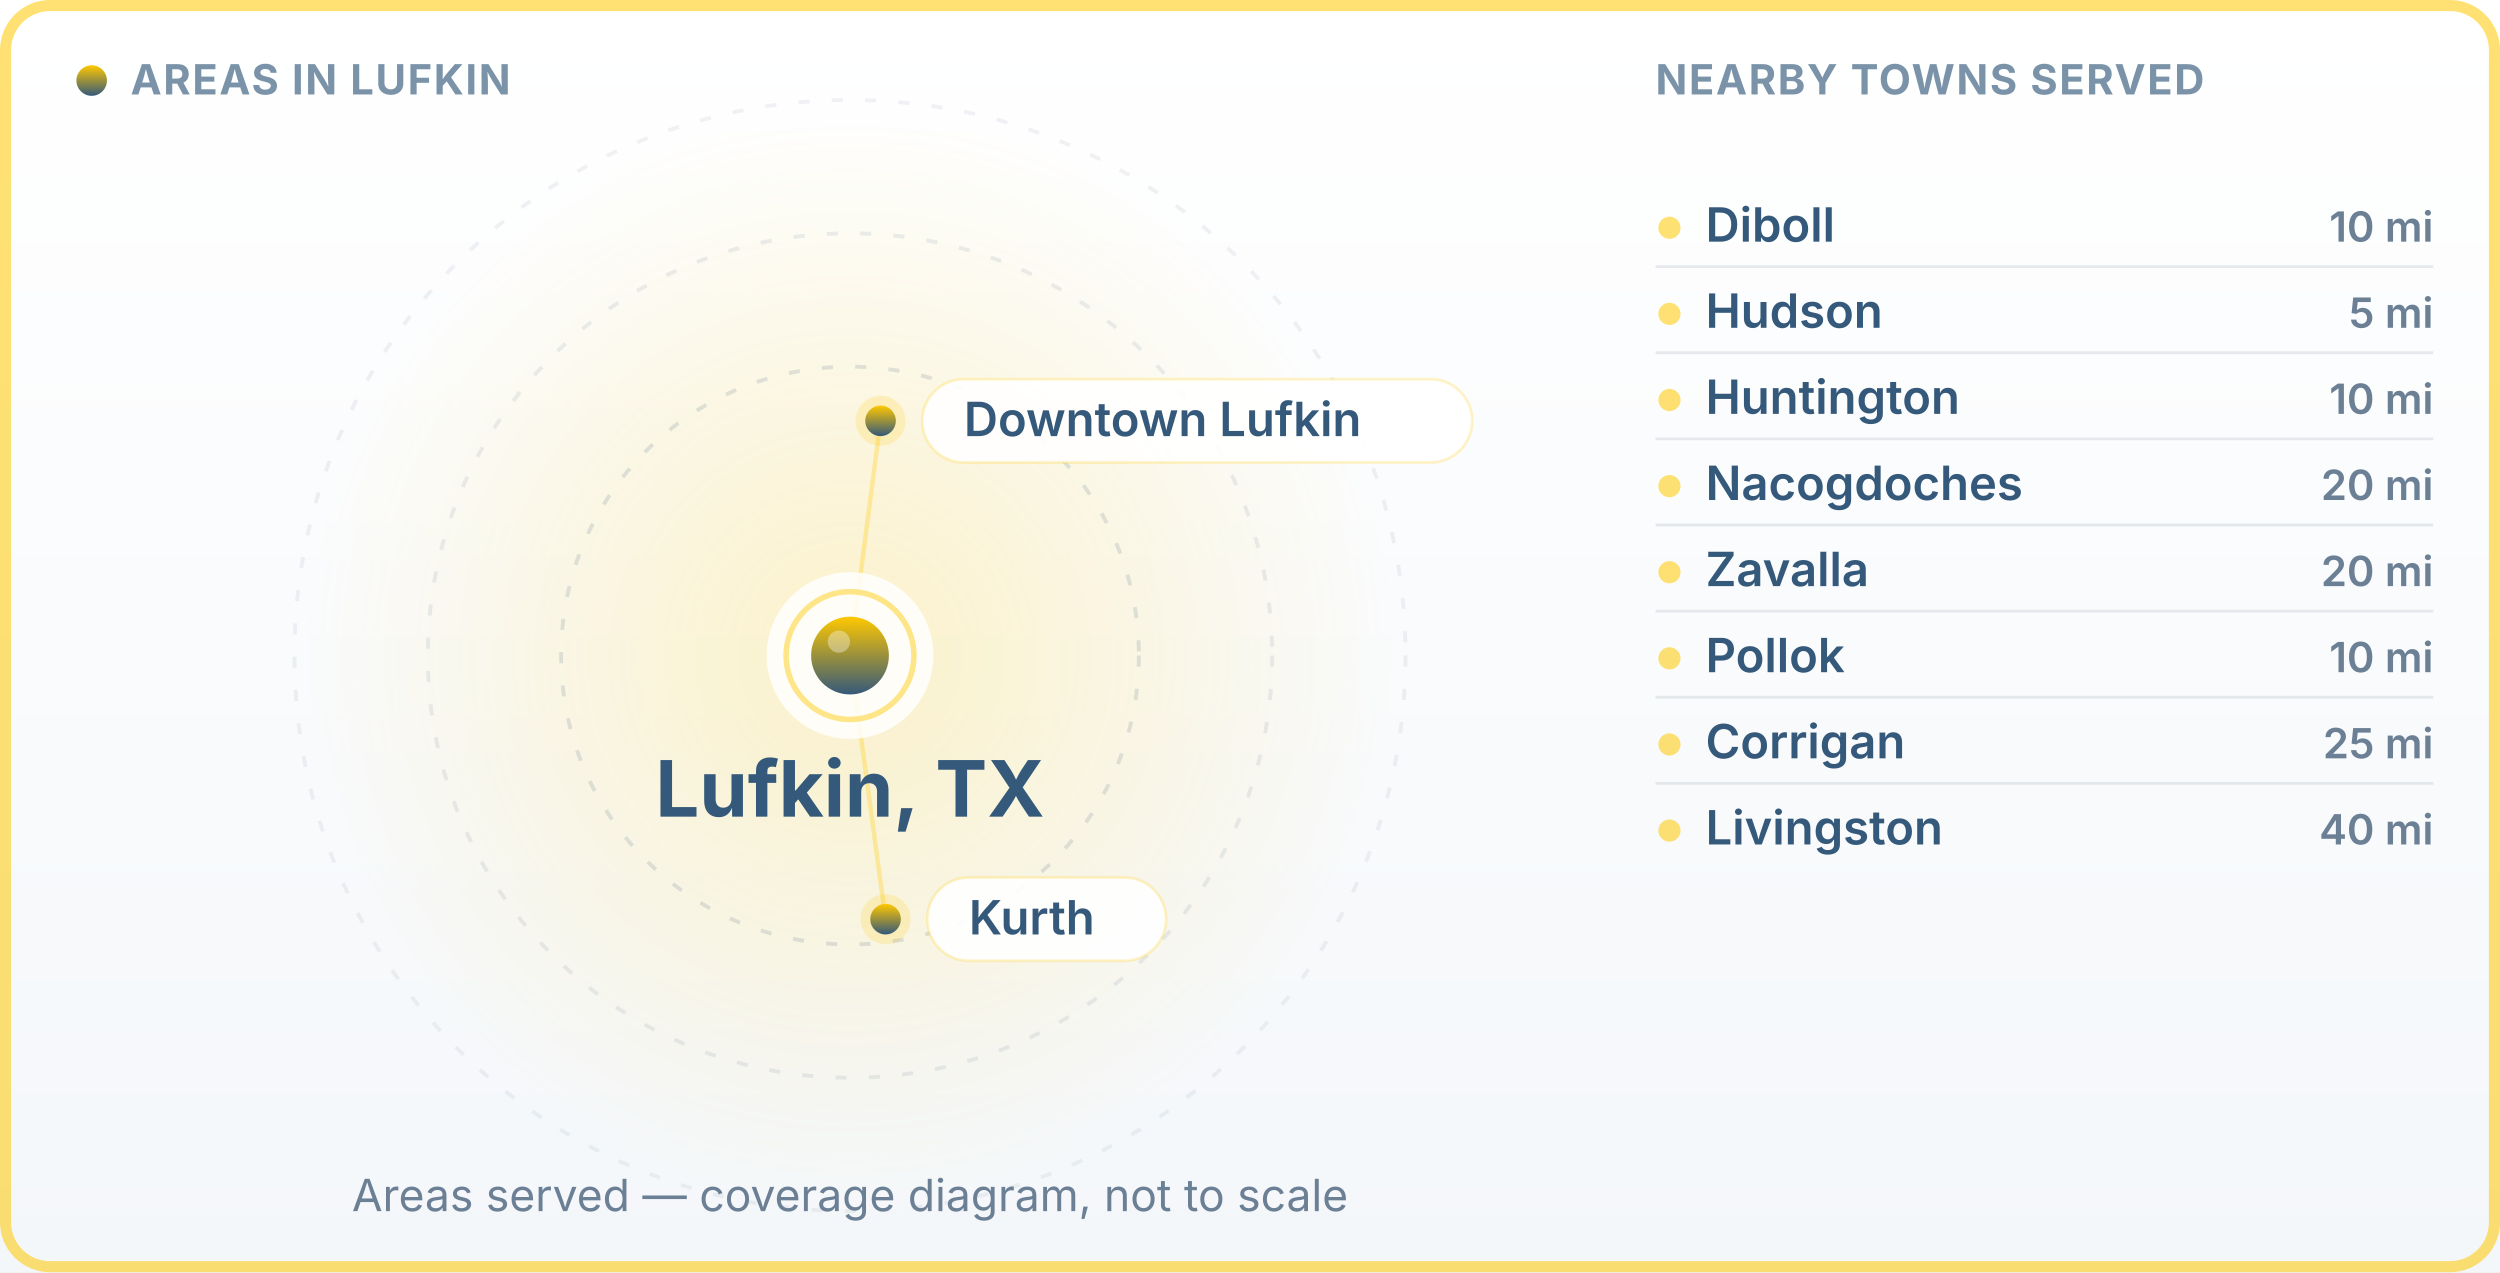
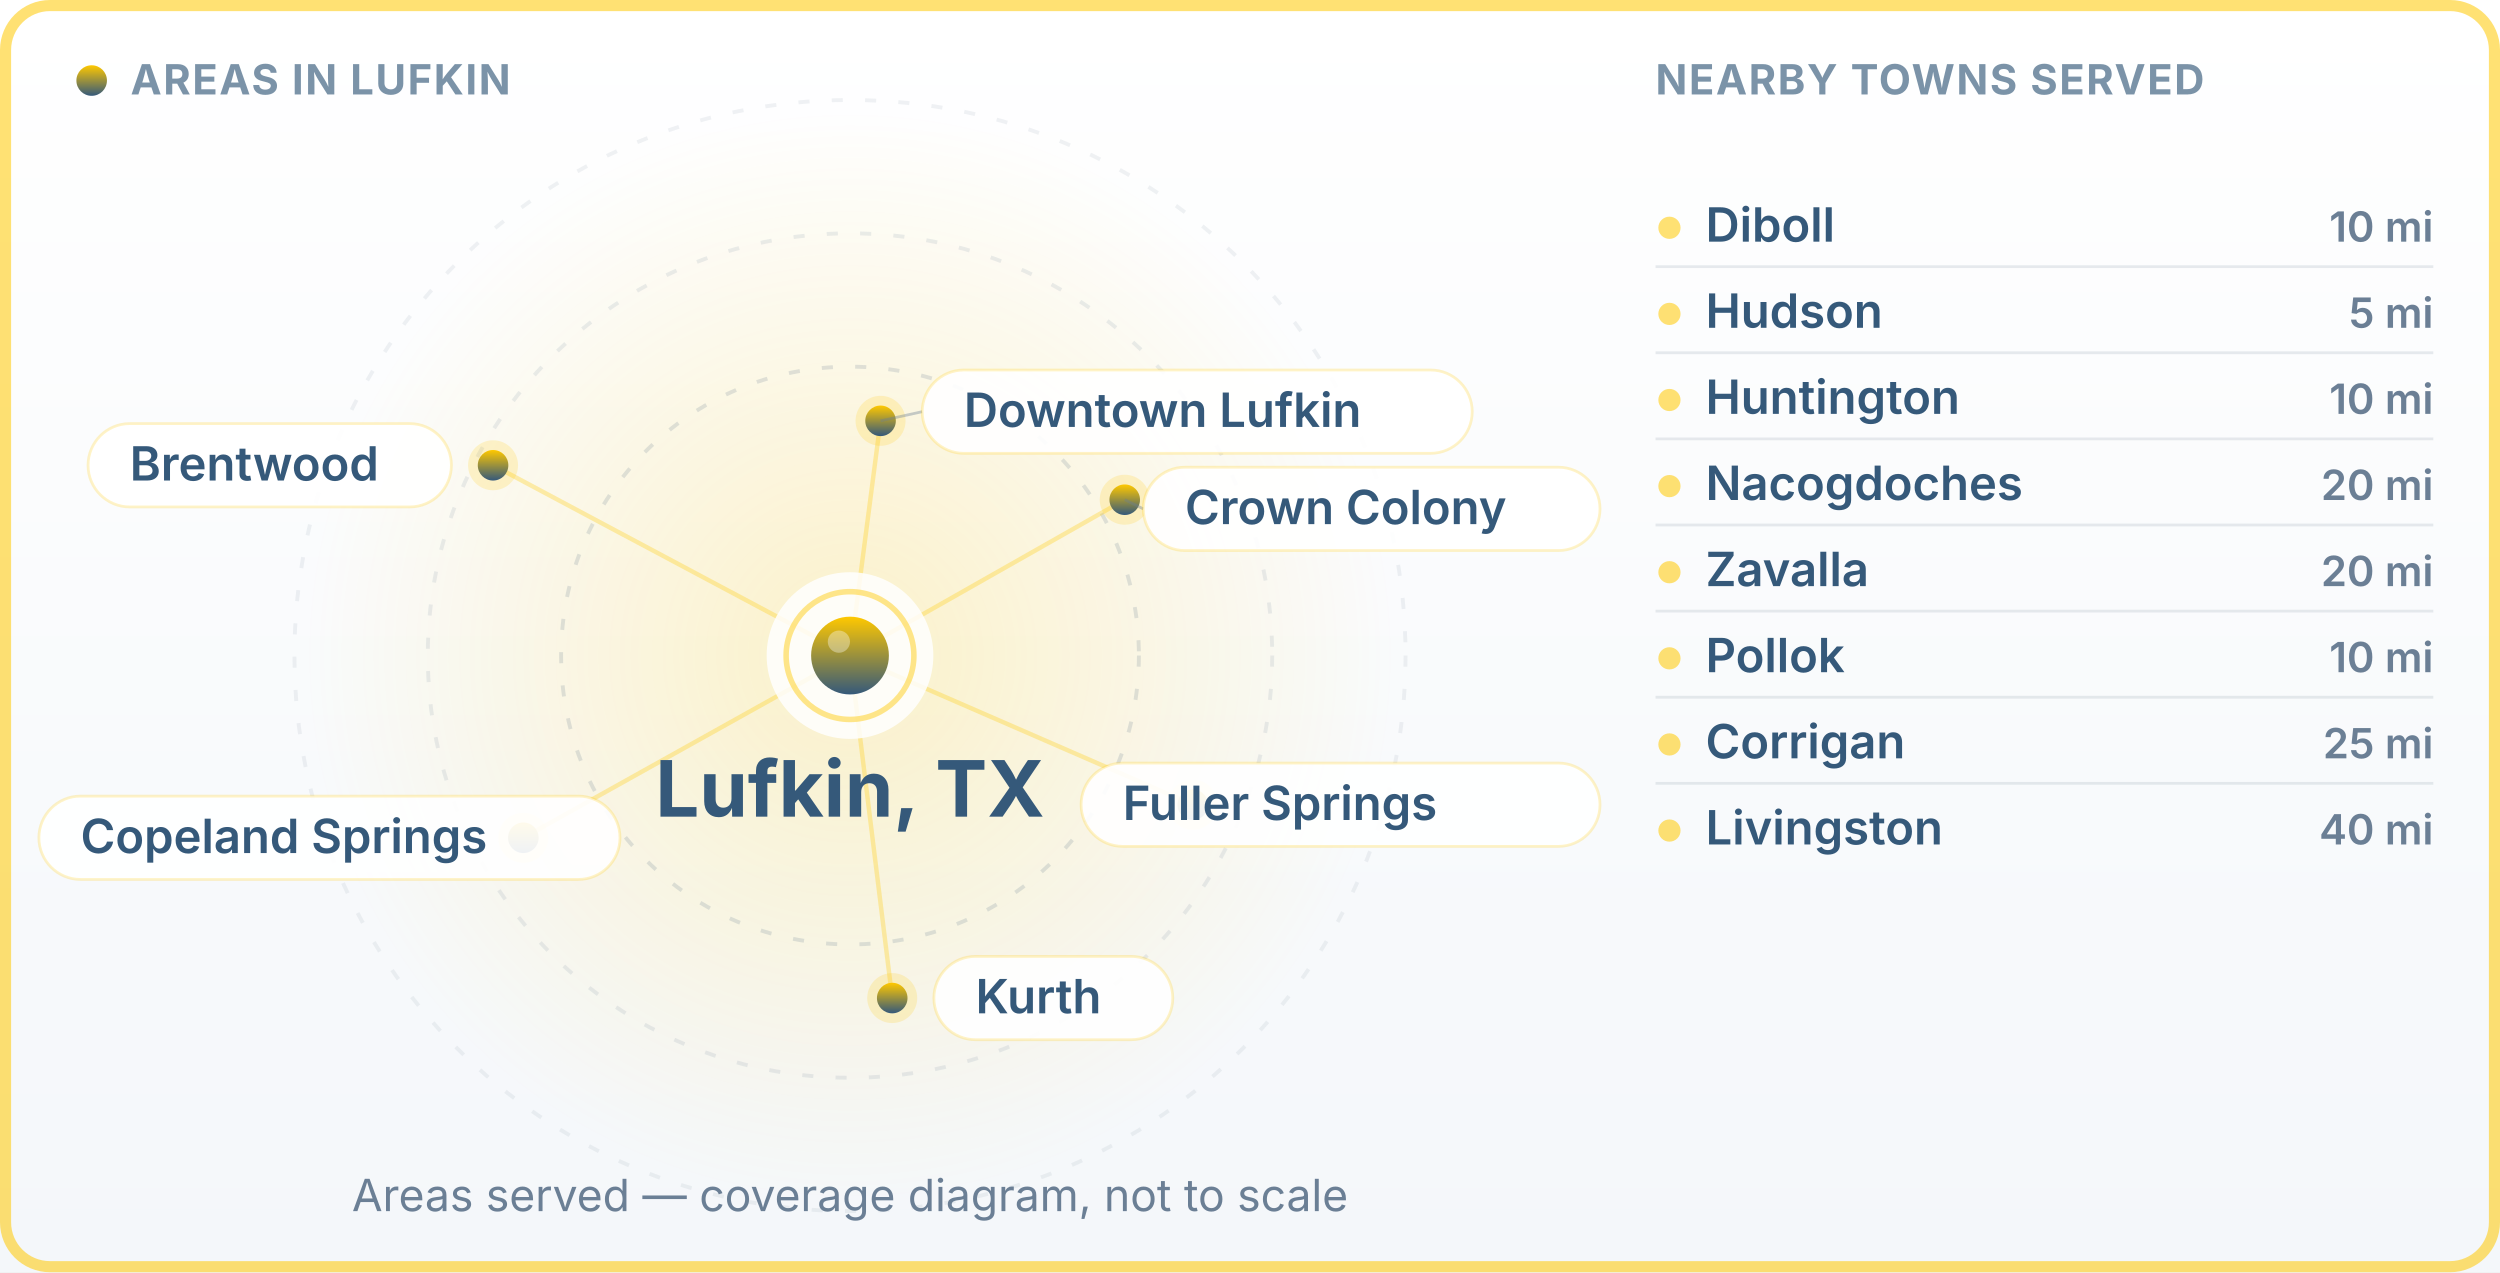
<svg xmlns="http://www.w3.org/2000/svg" viewBox="0 0 900 458" width="900" height="458" role="img">
  <defs>
    <linearGradient id="bgg" x1="0" y1="0" x2="0" y2="1">
      <stop offset="0" stop-color="#ffffff" />
      <stop offset="1" stop-color="#f4f7fa" />
    </linearGradient>
    <radialGradient id="halo" cx="50%" cy="50%" r="50%">
      <stop offset="0" stop-color="#FFC800" stop-opacity=".20" />
      <stop offset="1" stop-color="#FFC800" stop-opacity="0" />
    </radialGradient>
    <linearGradient id="dotg" x1="0" y1="0" x2="0" y2="1">
      <stop offset="0" stop-color="#FFC800" />
      <stop offset="1" stop-color="#35597A" />
    </linearGradient>
  </defs>
  <rect width="900" height="458" fill="url(#bgg)" />
  <circle cx="306" cy="236" r="196" fill="url(#halo)" />
  <circle cx="306" cy="236" r="104" fill="none" stroke="#6b7f95" stroke-opacity="0.2" stroke-width="1.4" stroke-dasharray="4 8" />
  <circle cx="306" cy="236" r="152" fill="none" stroke="#6b7f95" stroke-opacity="0.13" stroke-width="1.4" stroke-dasharray="4 8" />
  <circle cx="306" cy="236" r="200" fill="none" stroke="#6b7f95" stroke-opacity="0.1" stroke-width="1.4" stroke-dasharray="4 8" />
  <line x1="306" y1="236" x2="317" y2="151.5" stroke="#FFC800" stroke-opacity=".30" stroke-width="1.6" />
  <circle cx="317" cy="151.5" r="9" fill="#FFC800" fill-opacity=".18" />
  <circle cx="317" cy="151.5" r="5.5" fill="url(#dotg)" />
-   <rect x="332" y="136.5" width="198" height="30" rx="15" fill="#ffffff" fill-opacity=".92" stroke="#FFC800" stroke-opacity=".22" stroke-width="1" />
-   <text x="347" y="157" font-family="system-ui,-apple-system,Segoe UI,sans-serif" font-size="17" font-weight="600" fill="#35597A">Downtown Lufkin</text>
-   <line x1="306" y1="236" x2="318.8" y2="330.9" stroke="#FFC800" stroke-opacity=".30" stroke-width="1.6" />
-   <circle cx="318.8" cy="330.9" r="9" fill="#FFC800" fill-opacity=".18" />
-   <circle cx="318.8" cy="330.9" r="5.5" fill="url(#dotg)" />
-   <rect x="333.8" y="315.9" width="86" height="30" rx="15" fill="#ffffff" fill-opacity=".92" stroke="#FFC800" stroke-opacity=".22" stroke-width="1" />
-   <text x="348.8" y="336.4" font-family="system-ui,-apple-system,Segoe UI,sans-serif" font-size="17" font-weight="600" fill="#35597A">Kurth</text>
+   <line x1="317" y1="151.5" x2="332" y2="148.2" stroke="#6b7f95" stroke-opacity=".38" stroke-width="1" />
+   <rect x="332" y="133.2" width="198" height="30" rx="15" fill="#ffffff" fill-opacity=".92" stroke="#FFC800" stroke-opacity=".22" stroke-width="1" />
+   <text x="347" y="153.7" font-family="system-ui,-apple-system,Segoe UI,sans-serif" font-size="17" font-weight="600" fill="#35597A">Downtown Lufkin</text>
+   <line x1="306" y1="236" x2="404.9" y2="179.9" stroke="#FFC800" stroke-opacity=".30" stroke-width="1.6" />
+   <circle cx="404.9" cy="179.9" r="9" fill="#FFC800" fill-opacity=".18" />
+   <circle cx="404.9" cy="179.9" r="5.5" fill="url(#dotg)" />
+   <line x1="404.9" y1="179.9" x2="411.6" y2="183.2" stroke="#6b7f95" stroke-opacity=".38" stroke-width="1" />
+   <rect x="411.6" y="168.2" width="164.4" height="30" rx="15" fill="#ffffff" fill-opacity=".92" stroke="#FFC800" stroke-opacity=".22" stroke-width="1" />
+   <text x="426.6" y="188.7" font-family="system-ui,-apple-system,Segoe UI,sans-serif" font-size="17" font-weight="600" fill="#35597A">Crown Colony</text>
+   <line x1="306" y1="236" x2="429.4" y2="289.7" stroke="#FFC800" stroke-opacity=".30" stroke-width="1.6" />
+   <circle cx="429.4" cy="289.7" r="9" fill="#FFC800" fill-opacity=".18" />
+   <circle cx="429.4" cy="289.7" r="5.5" fill="url(#dotg)" />
+   <rect x="389.2" y="274.7" width="186.8" height="30" rx="15" fill="#ffffff" fill-opacity=".92" stroke="#FFC800" stroke-opacity=".22" stroke-width="1" />
+   <text x="404.2" y="295.2" font-family="system-ui,-apple-system,Segoe UI,sans-serif" font-size="17" font-weight="600" fill="#35597A">Fuller Springs</text>
+   <line x1="306" y1="236" x2="321.2" y2="359.3" stroke="#FFC800" stroke-opacity=".30" stroke-width="1.6" />
+   <circle cx="321.2" cy="359.3" r="9" fill="#FFC800" fill-opacity=".18" />
+   <circle cx="321.2" cy="359.3" r="5.5" fill="url(#dotg)" />
+   <rect x="336.2" y="344.3" width="86" height="30" rx="15" fill="#ffffff" fill-opacity=".92" stroke="#FFC800" stroke-opacity=".22" stroke-width="1" />
+   <text x="351.2" y="364.8" font-family="system-ui,-apple-system,Segoe UI,sans-serif" font-size="17" font-weight="600" fill="#35597A">Kurth</text>
+   <line x1="306" y1="236" x2="188.4" y2="301.6" stroke="#FFC800" stroke-opacity=".30" stroke-width="1.6" />
+   <circle cx="188.4" cy="301.6" r="9" fill="#FFC800" fill-opacity=".18" />
+   <circle cx="188.4" cy="301.6" r="5.5" fill="url(#dotg)" />
+   <rect x="14" y="286.6" width="209.2" height="30" rx="15" fill="#ffffff" fill-opacity=".92" stroke="#FFC800" stroke-opacity=".22" stroke-width="1" />
+   <text x="29" y="307.1" font-family="system-ui,-apple-system,Segoe UI,sans-serif" font-size="17" font-weight="600" fill="#35597A">Copeland Springs</text>
+   <line x1="306" y1="236" x2="177.5" y2="167.5" stroke="#FFC800" stroke-opacity=".30" stroke-width="1.6" />
+   <circle cx="177.5" cy="167.5" r="9" fill="#FFC800" fill-opacity=".18" />
+   <circle cx="177.5" cy="167.5" r="5.5" fill="url(#dotg)" />
+   <rect x="31.7" y="152.5" width="130.8" height="30" rx="15" fill="#ffffff" fill-opacity=".92" stroke="#FFC800" stroke-opacity=".22" stroke-width="1" />
+   <text x="46.7" y="173" font-family="system-ui,-apple-system,Segoe UI,sans-serif" font-size="17" font-weight="600" fill="#35597A">Brentwood</text>
  <circle cx="306" cy="236" r="30" fill="#ffffff" fill-opacity=".85" />
  <circle cx="306" cy="236" r="23" fill="none" stroke="#FFC800" stroke-opacity=".45" stroke-width="2" />
  <circle cx="306" cy="236" r="14" fill="url(#dotg)" />
  <circle cx="302" cy="231" r="4" fill="#ffffff" fill-opacity=".35" />
  <text x="306" y="294" text-anchor="middle" font-family="system-ui,-apple-system,Segoe UI,sans-serif" font-size="28" font-weight="700" fill="#35597A">Lufkin, TX</text>
  <circle cx="33" cy="29" r="5.5" fill="url(#dotg)" />
  <text x="47" y="34" font-family="system-ui,-apple-system,Segoe UI,sans-serif" font-size="15" font-weight="700" letter-spacing="0.6" fill="#35597A" fill-opacity=".65">AREAS IN LUFKIN</text>
  <text x="596" y="34" font-family="system-ui,-apple-system,Segoe UI,sans-serif" font-size="15" font-weight="700" letter-spacing="0.6" fill="#35597A" fill-opacity=".65">NEARBY TOWNS SERVED</text>
  <circle cx="601" cy="82" r="4" fill="#FFC800" fill-opacity=".55" />
  <text x="614" y="87" font-family="system-ui,-apple-system,Segoe UI,sans-serif" font-size="17" font-weight="600" fill="#35597A">Diboll</text>
  <text x="876" y="87" text-anchor="end" font-family="system-ui,-apple-system,Segoe UI,sans-serif" font-size="15" font-weight="600" fill="#6b7f95">10 mi</text>
  <line x1="596" y1="96" x2="876" y2="96" stroke="#6b7f95" stroke-opacity=".16" stroke-width="1" />
  <circle cx="601" cy="113" r="4" fill="#FFC800" fill-opacity=".55" />
  <text x="614" y="118" font-family="system-ui,-apple-system,Segoe UI,sans-serif" font-size="17" font-weight="600" fill="#35597A">Hudson</text>
  <text x="876" y="118" text-anchor="end" font-family="system-ui,-apple-system,Segoe UI,sans-serif" font-size="15" font-weight="600" fill="#6b7f95">5 mi</text>
  <line x1="596" y1="127" x2="876" y2="127" stroke="#6b7f95" stroke-opacity=".16" stroke-width="1" />
  <circle cx="601" cy="144" r="4" fill="#FFC800" fill-opacity=".55" />
  <text x="614" y="149" font-family="system-ui,-apple-system,Segoe UI,sans-serif" font-size="17" font-weight="600" fill="#35597A">Huntington</text>
  <text x="876" y="149" text-anchor="end" font-family="system-ui,-apple-system,Segoe UI,sans-serif" font-size="15" font-weight="600" fill="#6b7f95">10 mi</text>
  <line x1="596" y1="158" x2="876" y2="158" stroke="#6b7f95" stroke-opacity=".16" stroke-width="1" />
  <circle cx="601" cy="175" r="4" fill="#FFC800" fill-opacity=".55" />
  <text x="614" y="180" font-family="system-ui,-apple-system,Segoe UI,sans-serif" font-size="17" font-weight="600" fill="#35597A">Nacogdoches</text>
  <text x="876" y="180" text-anchor="end" font-family="system-ui,-apple-system,Segoe UI,sans-serif" font-size="15" font-weight="600" fill="#6b7f95">20 mi</text>
  <line x1="596" y1="189" x2="876" y2="189" stroke="#6b7f95" stroke-opacity=".16" stroke-width="1" />
  <circle cx="601" cy="206" r="4" fill="#FFC800" fill-opacity=".55" />
  <text x="614" y="211" font-family="system-ui,-apple-system,Segoe UI,sans-serif" font-size="17" font-weight="600" fill="#35597A">Zavalla</text>
  <text x="876" y="211" text-anchor="end" font-family="system-ui,-apple-system,Segoe UI,sans-serif" font-size="15" font-weight="600" fill="#6b7f95">20 mi</text>
  <line x1="596" y1="220" x2="876" y2="220" stroke="#6b7f95" stroke-opacity=".16" stroke-width="1" />
  <circle cx="601" cy="237" r="4" fill="#FFC800" fill-opacity=".55" />
  <text x="614" y="242" font-family="system-ui,-apple-system,Segoe UI,sans-serif" font-size="17" font-weight="600" fill="#35597A">Pollok</text>
  <text x="876" y="242" text-anchor="end" font-family="system-ui,-apple-system,Segoe UI,sans-serif" font-size="15" font-weight="600" fill="#6b7f95">10 mi</text>
  <line x1="596" y1="251" x2="876" y2="251" stroke="#6b7f95" stroke-opacity=".16" stroke-width="1" />
  <circle cx="601" cy="268" r="4" fill="#FFC800" fill-opacity=".55" />
  <text x="614" y="273" font-family="system-ui,-apple-system,Segoe UI,sans-serif" font-size="17" font-weight="600" fill="#35597A">Corrigan</text>
  <text x="876" y="273" text-anchor="end" font-family="system-ui,-apple-system,Segoe UI,sans-serif" font-size="15" font-weight="600" fill="#6b7f95">25 mi</text>
  <line x1="596" y1="282" x2="876" y2="282" stroke="#6b7f95" stroke-opacity=".16" stroke-width="1" />
  <circle cx="601" cy="299" r="4" fill="#FFC800" fill-opacity=".55" />
  <text x="614" y="304" font-family="system-ui,-apple-system,Segoe UI,sans-serif" font-size="17" font-weight="600" fill="#35597A">Livingston</text>
  <text x="876" y="304" text-anchor="end" font-family="system-ui,-apple-system,Segoe UI,sans-serif" font-size="15" font-weight="600" fill="#6b7f95">40 mi</text>
  <text x="306" y="436" text-anchor="middle" font-family="system-ui,-apple-system,Segoe UI,sans-serif" font-size="16" fill="#6b7f95">Areas served — coverage diagram, not to scale</text>
  <rect x="2" y="2" width="896" height="454" rx="16" fill="none" stroke="#FFC800" stroke-opacity=".55" stroke-width="4" />
</svg>
